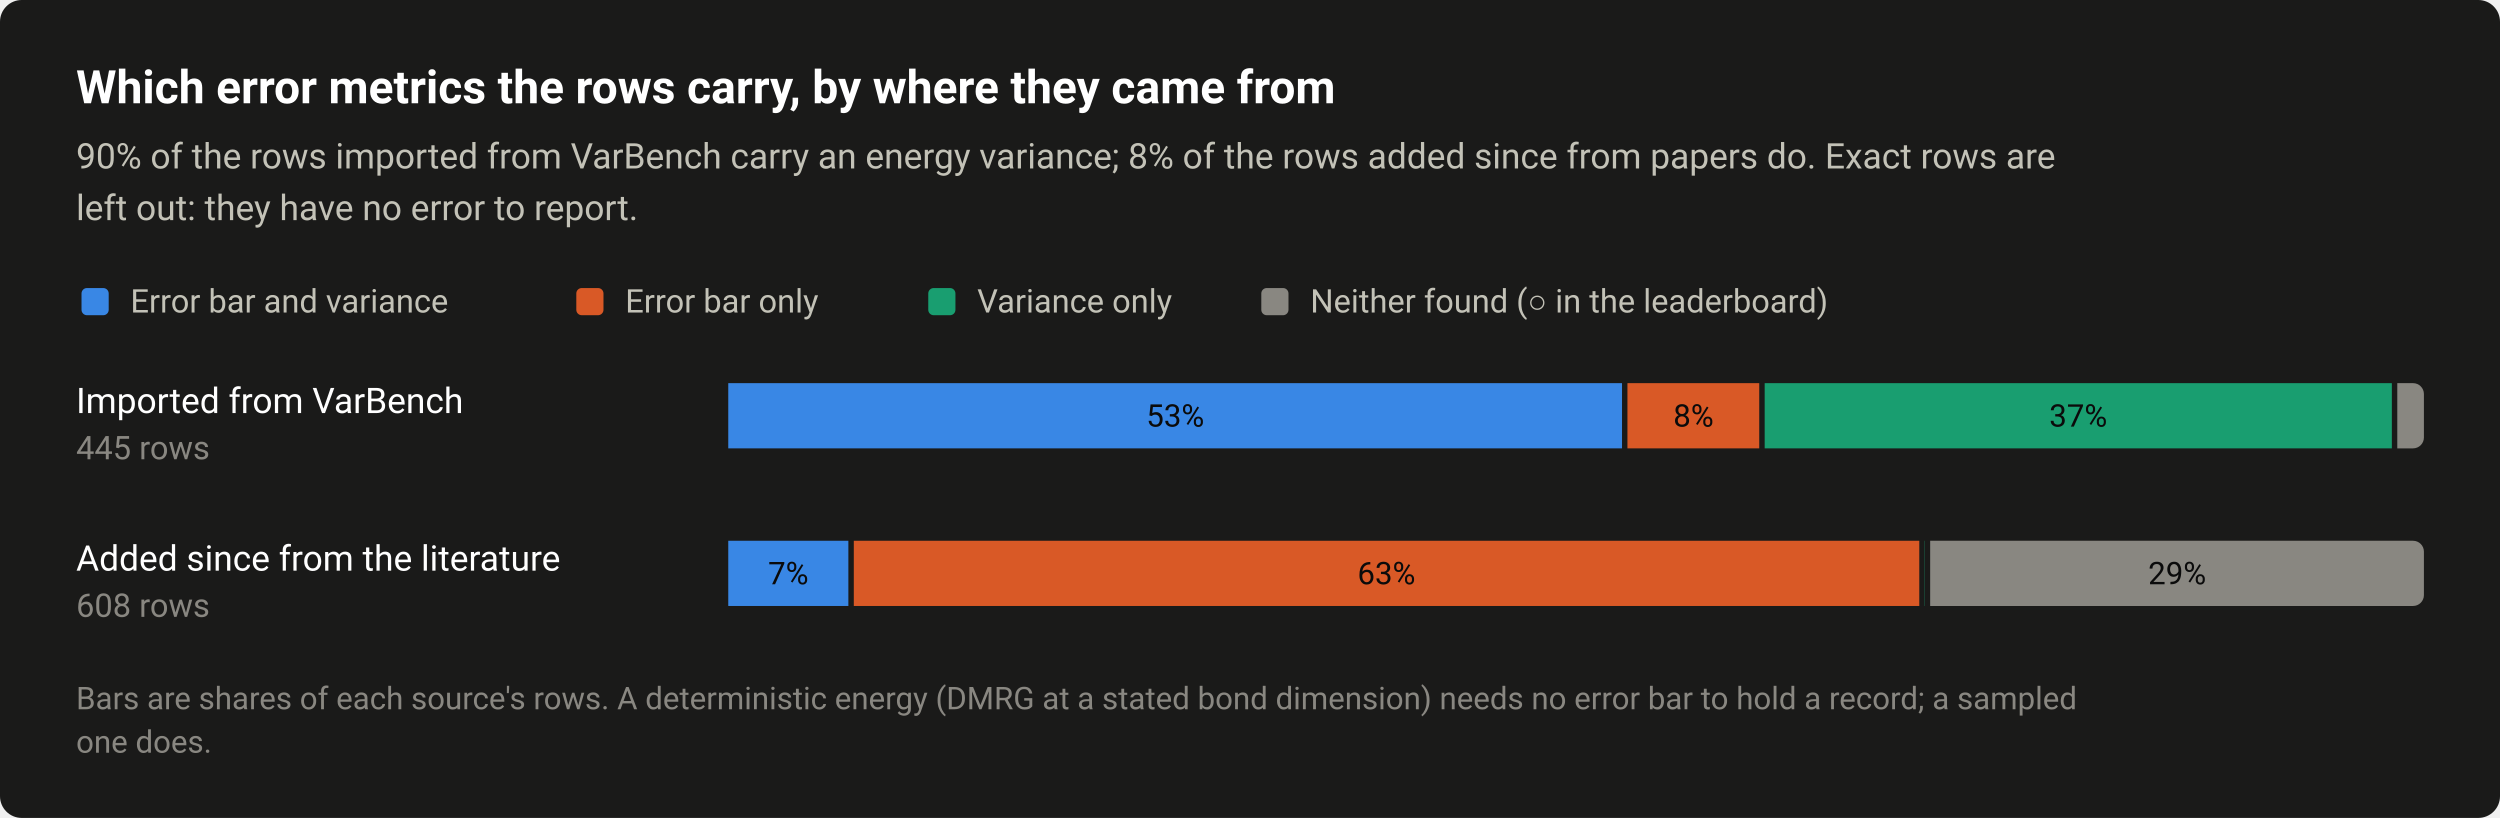
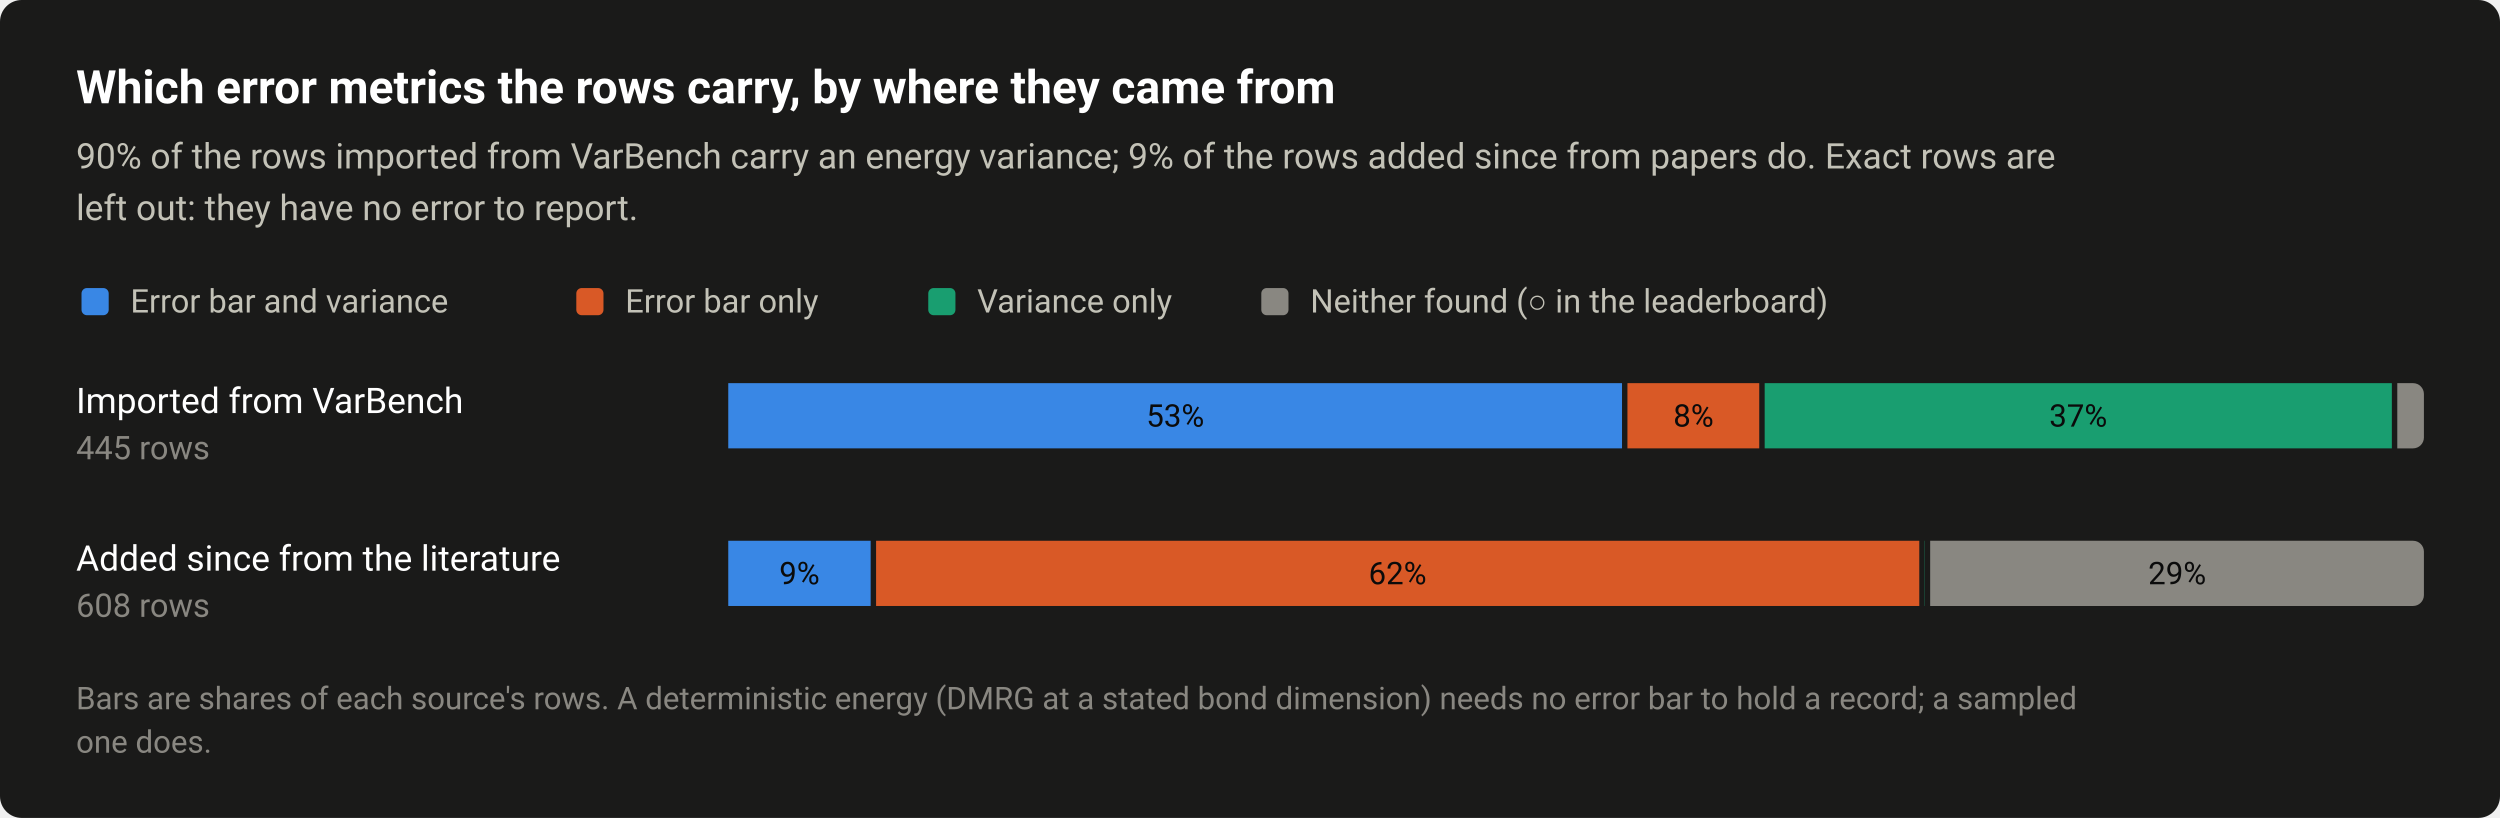
<svg xmlns="http://www.w3.org/2000/svg" width="920" height="301" viewBox="0 0 920 301" role="img" aria-labelledby="title desc">
  <style>text{font-family:system-ui,-apple-system,"Segoe UI",Roboto,"Helvetica Neue",Arial,sans-serif}</style>
  <rect width="920" height="301" rx="8" fill="#1a1a19" />
  <text x="28" y="38" font-size="17" fill="#ffffff" font-weight="600">Which error metrics the rows carry, by where they came from</text>
-   <text x="28" y="62" font-size="13" fill="#c3c2b7">90% of the rows imported from VarBench carry an energy variance; 8% of the rows added since from papers do. Exact rows are</text>
+   <text x="28" y="62" font-size="13" fill="#c3c2b7">90% of the rows imported from VarBench carry an energy variance; 9% of the rows added since from papers do. Exact rows are</text>
  <text x="28" y="81" font-size="13" fill="#c3c2b7">left out: they have no error to report.</text>
  <rect x="30" y="106" width="10" height="10" rx="2" fill="#3987e5" />
  <text x="48" y="115" font-size="12" fill="#c3c2b7">Error bar and variance</text>
  <rect x="212.08" y="106" width="10" height="10" rx="2" fill="#d95926" />
  <text x="230.1" y="115" font-size="12" fill="#c3c2b7">Error bar only</text>
  <rect x="341.6" y="106" width="10" height="10" rx="2" fill="#199e70" />
  <text x="359.6" y="115" font-size="12" fill="#c3c2b7">Variance only</text>
  <rect x="464.16" y="106" width="10" height="10" rx="2" fill="#898781" />
  <text x="482.2" y="115" font-size="12" fill="#c3c2b7">Neither found (○ in the leaderboard)</text>
  <text x="28" y="152" font-size="13" fill="#ffffff">Imported from VarBench</text>
  <text x="28" y="169" font-size="12" fill="#898781" style="font-variant-numeric:tabular-nums">445 rows</text>
  <rect x="268" y="141" width="328.9" height="24" fill="#3987e5" />
  <text x="432.5" y="157" font-size="11.5" fill="#0b0b0b" text-anchor="middle" style="font-variant-numeric:tabular-nums">53%</text>
  <rect x="598.9" y="141" width="48.5" height="24" fill="#d95926" />
  <text x="623.2" y="157" font-size="11.5" fill="#0b0b0b" text-anchor="middle" style="font-variant-numeric:tabular-nums">8%</text>
  <rect x="649.4" y="141" width="230.8" height="24" fill="#199e70" />
  <text x="764.8" y="157" font-size="11.5" fill="#0b0b0b" text-anchor="middle" style="font-variant-numeric:tabular-nums">37%</text>
  <path d="M882.2 141H888A4 4 0 0 1 892 145V161A4 4 0 0 1 888 165H882.2Z" fill="#898781" />
  <text x="28" y="210" font-size="13" fill="#ffffff">Added since from the literature</text>
  <text x="28" y="227" font-size="12" fill="#898781" style="font-variant-numeric:tabular-nums">608 rows</text>
-   <rect x="268" y="199" width="44.2" height="24" fill="#3987e5" />
-   <text x="290.1" y="215" font-size="11.5" fill="#0b0b0b" text-anchor="middle" style="font-variant-numeric:tabular-nums">7%</text>
-   <rect x="314.2" y="199" width="392.1" height="24" fill="#d95926" />
-   <text x="510.2" y="215" font-size="11.5" fill="#0b0b0b" text-anchor="middle" style="font-variant-numeric:tabular-nums">63%</text>
+   <rect x="268" y="199" width="52.4" height="24" fill="#3987e5" />
+   <text x="294.2" y="215" font-size="11.5" fill="#0b0b0b" text-anchor="middle" style="font-variant-numeric:tabular-nums">9%</text>
+   <rect x="322.4" y="199" width="383.9" height="24" fill="#d95926" />
+   <text x="514.3" y="215" font-size="11.5" fill="#0b0b0b" text-anchor="middle" style="font-variant-numeric:tabular-nums">62%</text>
  <rect x="708.3" y="199" width="0.1" height="24" fill="#199e70" />
  <path d="M710.3 199H888A4 4 0 0 1 892 203V219A4 4 0 0 1 888 223H710.3Z" fill="#898781" />
  <text x="801.2" y="215" font-size="11.5" fill="#0b0b0b" text-anchor="middle" style="font-variant-numeric:tabular-nums">29%</text>
  <text x="28" y="261" font-size="11.5" fill="#898781">Bars are shares of each source's rows. A deterministic energy (DMRG at a stated bond dimension) needs no error bar to hold a record; a sampled</text>
  <text x="28" y="277" font-size="11.5" fill="#898781">one does.</text>
</svg>
